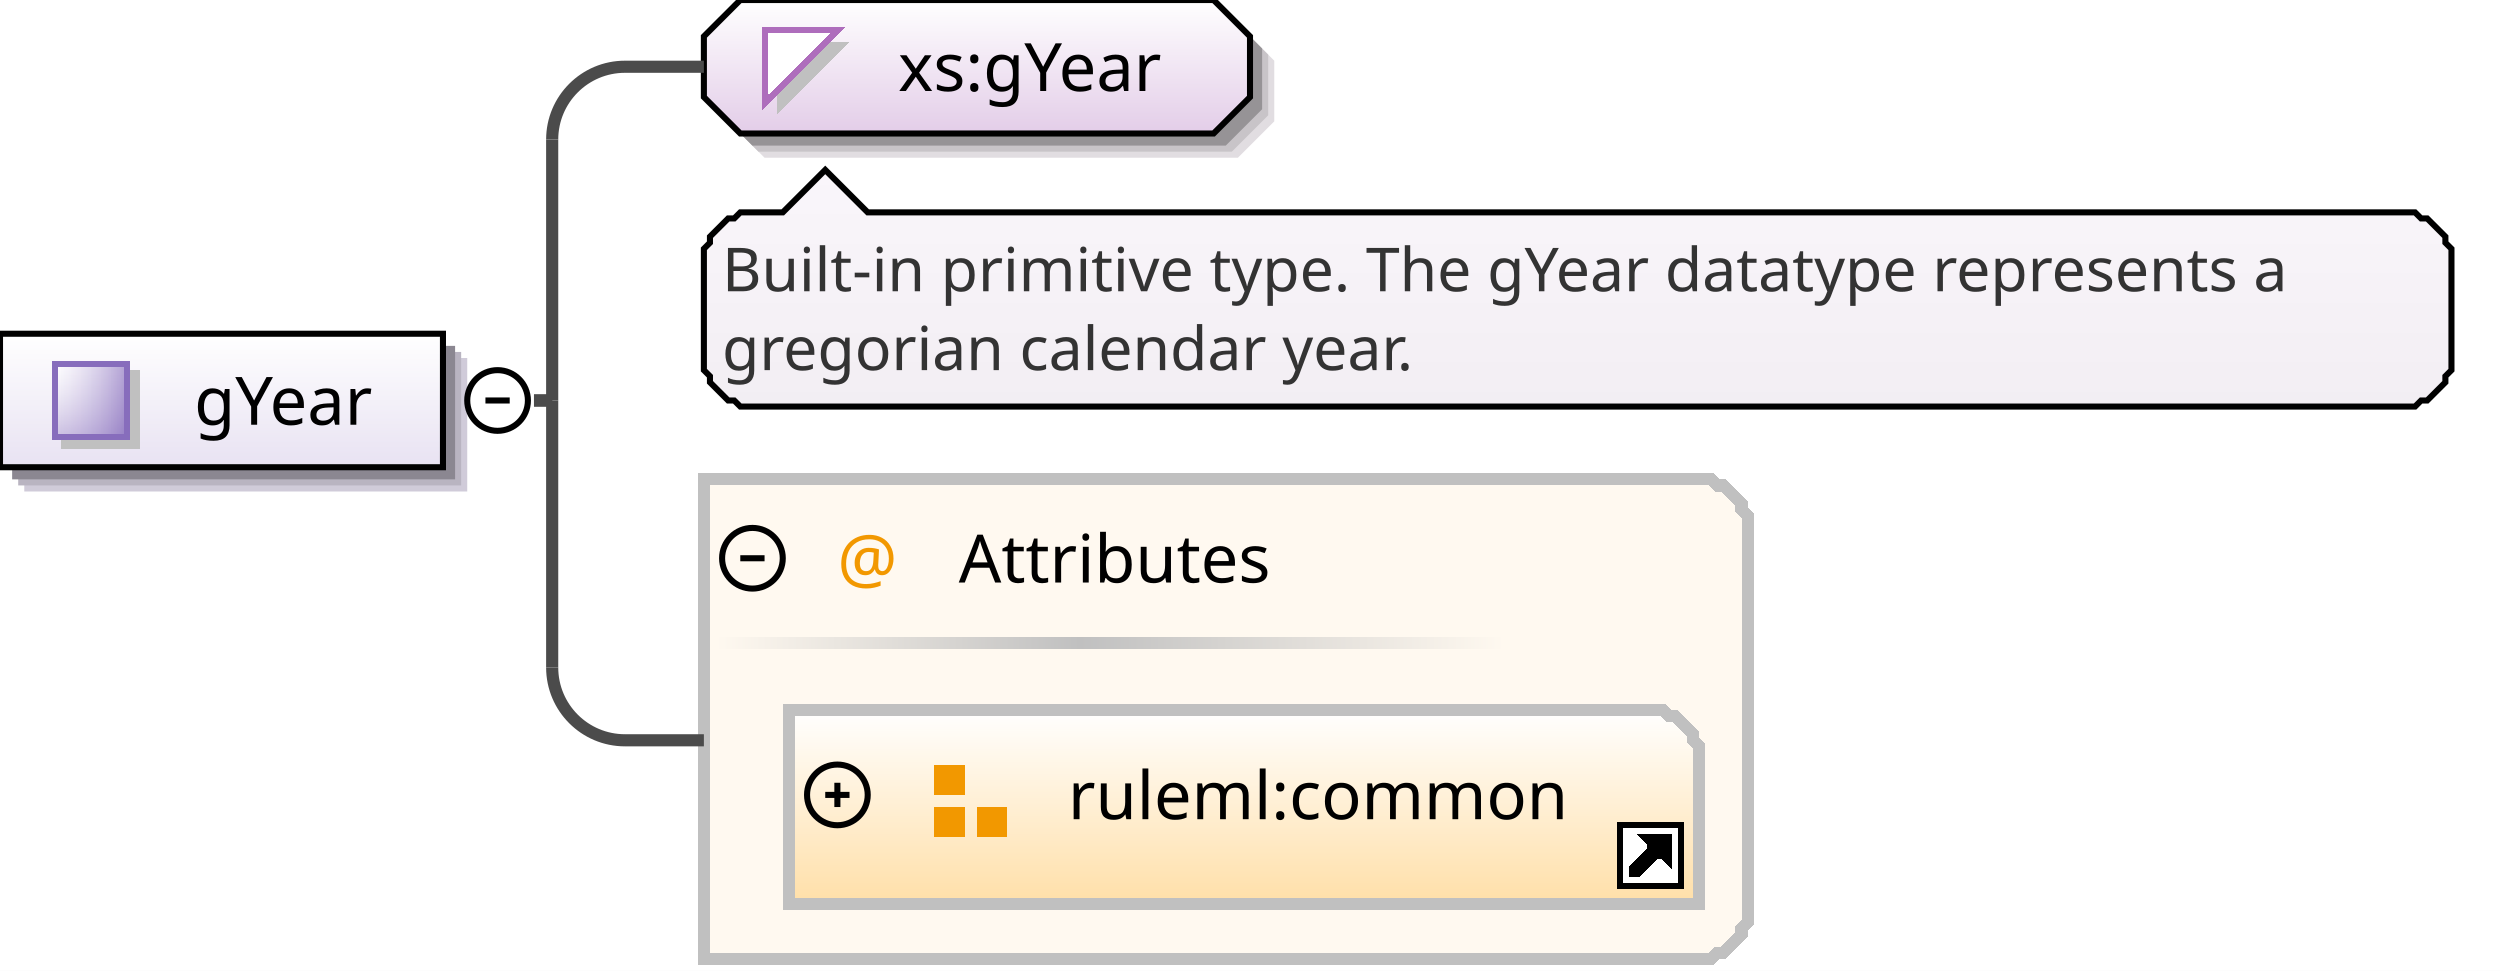
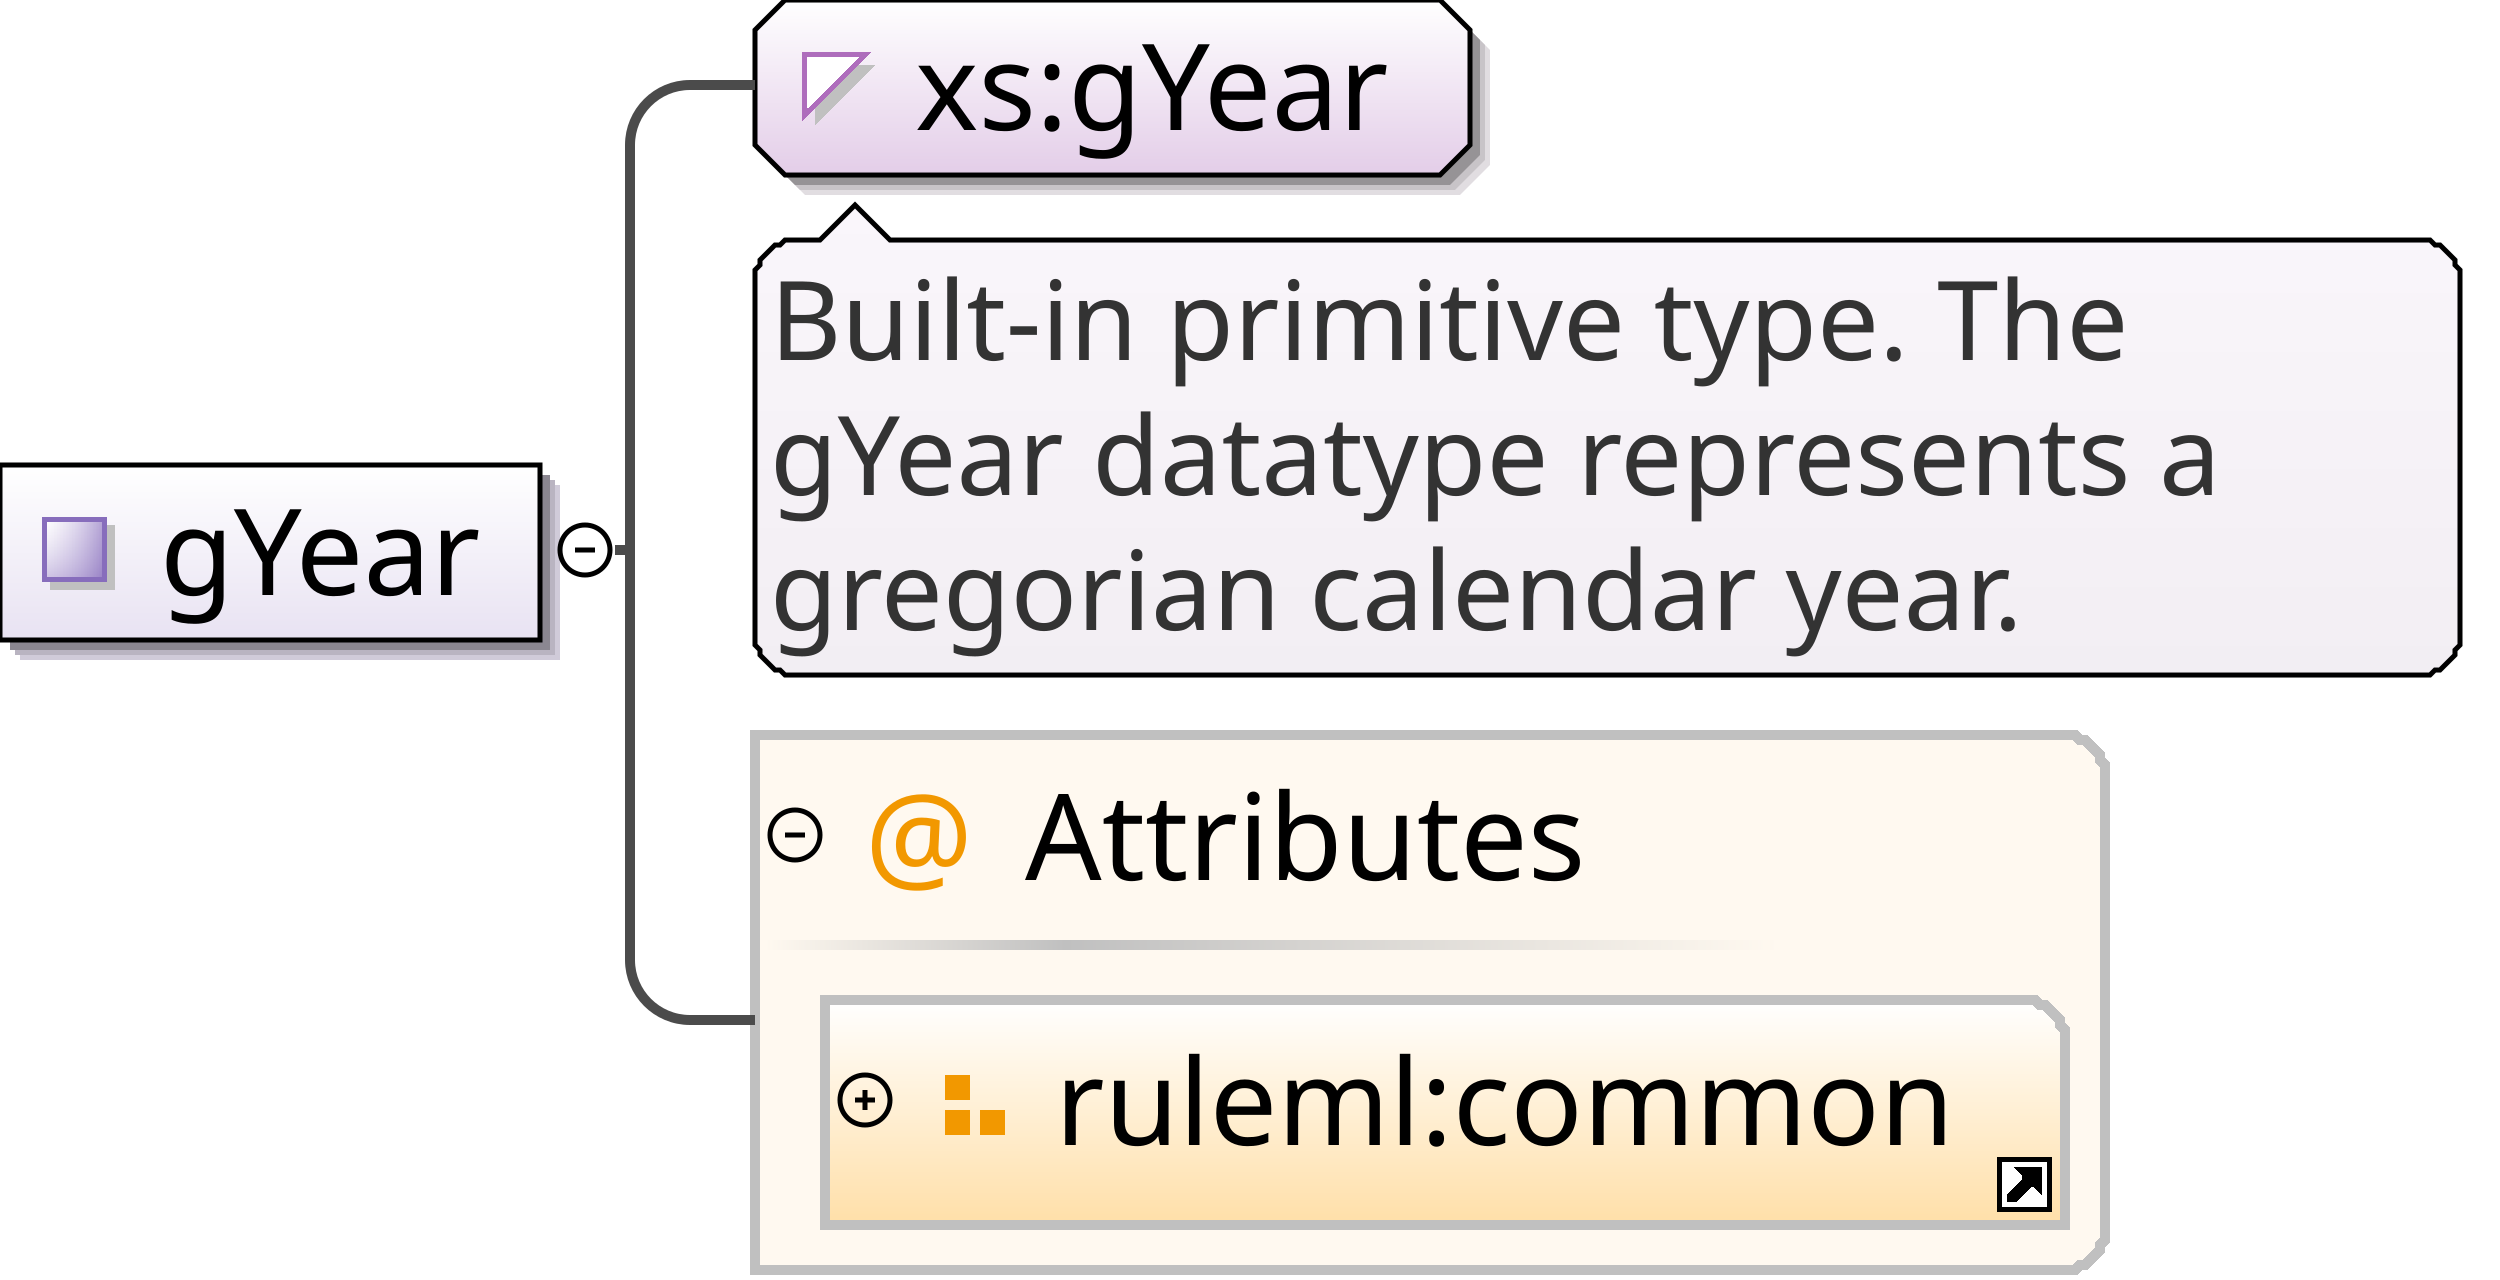
- <svg xmlns="http://www.w3.org/2000/svg" color-interpolation="auto" color-rendering="auto" fill="black" fill-opacity="1" font-family="'Dialog'" font-size="12px" font-style="normal" font-weight="normal" height="160" image-rendering="auto" shape-rendering="auto" stroke="black" stroke-dasharray="none" stroke-dashoffset="0" stroke-linecap="square" stroke-linejoin="miter" stroke-miterlimit="10" stroke-opacity="1" stroke-width="1" text-rendering="auto" width="412">
+ <svg xmlns="http://www.w3.org/2000/svg" color-interpolation="auto" color-rendering="auto" fill="black" fill-opacity="1" font-family="'Dialog'" font-size="12px" font-style="normal" font-weight="normal" height="256" image-rendering="auto" shape-rendering="auto" stroke="black" stroke-dasharray="none" stroke-dashoffset="0" stroke-linecap="square" stroke-linejoin="miter" stroke-miterlimit="10" stroke-opacity="1" stroke-width="1" text-rendering="auto" width="500">
  <defs id="genericDefs" />
  <g>
    <defs id="defs1">
-       <linearGradient gradientUnits="userSpaceOnUse" id="linearGradient1" spreadMethod="pad" x1="0" x2="0" y1="55" y2="77">
+       <linearGradient gradientUnits="userSpaceOnUse" id="linearGradient1" spreadMethod="pad" x1="0" x2="0" y1="93" y2="128">
        <stop offset="0%" stop-color="white" stop-opacity="1" />
        <stop offset="100%" stop-color="rgb(232,226,242)" stop-opacity="1" />
      </linearGradient>
-       <linearGradient gradientUnits="userSpaceOnUse" id="linearGradient2" spreadMethod="pad" x1="9" x2="9" y1="60" y2="72">
+       <linearGradient gradientUnits="userSpaceOnUse" id="linearGradient2" spreadMethod="pad" x1="9" x2="9" y1="104" y2="116">
        <stop offset="0%" stop-color="rgb(255,255,255)" stop-opacity="0.353" />
        <stop offset="100%" stop-color="rgb(135,109,188)" stop-opacity="0.667" />
      </linearGradient>
-       <linearGradient gradientUnits="userSpaceOnUse" id="linearGradient3" spreadMethod="pad" x1="9" x2="21" y1="60" y2="60">
+       <linearGradient gradientUnits="userSpaceOnUse" id="linearGradient3" spreadMethod="pad" x1="9" x2="21" y1="104" y2="104">
        <stop offset="0%" stop-color="rgb(255,255,255)" stop-opacity="0.353" />
        <stop offset="100%" stop-color="rgb(135,109,188)" stop-opacity="0.667" />
      </linearGradient>
-       <linearGradient gradientUnits="userSpaceOnUse" id="linearGradient4" spreadMethod="pad" x1="116" x2="116" y1="0" y2="22">
+       <linearGradient gradientUnits="userSpaceOnUse" id="linearGradient4" spreadMethod="pad" x1="151" x2="151" y1="0" y2="35">
        <stop offset="0%" stop-color="white" stop-opacity="1" />
        <stop offset="100%" stop-color="rgb(227,205,232)" stop-opacity="1" />
      </linearGradient>
-       <linearGradient gradientUnits="userSpaceOnUse" id="linearGradient5" spreadMethod="pad" x1="116" x2="116" y1="28" y2="67">
+       <linearGradient gradientUnits="userSpaceOnUse" id="linearGradient5" spreadMethod="pad" x1="151" x2="151" y1="41" y2="135">
        <stop offset="0%" stop-color="rgb(250,246,251)" stop-opacity="1" />
        <stop offset="100%" stop-color="rgb(242,238,243)" stop-opacity="1" />
      </linearGradient>
-       <linearGradient gradientUnits="userSpaceOnUse" id="linearGradient6" spreadMethod="pad" x1="178" x2="248" y1="105" y2="105">
+       <linearGradient gradientUnits="userSpaceOnUse" id="linearGradient6" spreadMethod="pad" x1="213" x2="356" y1="188" y2="188">
        <stop offset="0%" stop-color="silver" stop-opacity="1" />
        <stop offset="100%" stop-color="rgb(255,249,240)" stop-opacity="1" />
      </linearGradient>
-       <linearGradient gradientUnits="userSpaceOnUse" id="linearGradient7" spreadMethod="pad" x1="118" x2="178" y1="105" y2="105">
+       <linearGradient gradientUnits="userSpaceOnUse" id="linearGradient7" spreadMethod="pad" x1="153" x2="213" y1="188" y2="188">
        <stop offset="0%" stop-color="rgb(255,249,240)" stop-opacity="1" />
        <stop offset="100%" stop-color="silver" stop-opacity="1" />
      </linearGradient>
-       <linearGradient gradientUnits="userSpaceOnUse" id="linearGradient8" spreadMethod="pad" x1="130" x2="130" y1="117" y2="149">
+       <linearGradient gradientUnits="userSpaceOnUse" id="linearGradient8" spreadMethod="pad" x1="165" x2="165" y1="200" y2="245">
        <stop offset="0%" stop-color="white" stop-opacity="1" />
        <stop offset="100%" stop-color="rgb(255,223,168)" stop-opacity="1" />
      </linearGradient>
      <clipPath clipPathUnits="userSpaceOnUse" id="clipPath1">
-         <path d="M0 0 L412 0 L412 160 L0 160 L0 0 Z" />
+         <path d="M0 0 L500 0 L500 256 L0 256 L0 0 Z" />
      </clipPath>
    </defs>
    <g fill="white" stroke="white">
-       <rect clip-path="url(#clipPath1)" height="160" stroke="none" width="412" x="0" y="0" />
+       <rect clip-path="url(#clipPath1)" height="256" stroke="none" width="500" x="0" y="0" />
    </g>
-     <g fill="rgb(208,203,217)" font-family="sans-serif" font-size="11px" stroke="rgb(208,203,217)" text-rendering="optimizeLegibility">
-       <polygon clip-path="url(#clipPath1)" points=" 4 59 77 59 77 81 4 81" stroke="none" />
-       <polygon clip-path="url(#clipPath1)" fill="rgb(185,180,193)" points=" 3 58 76 58 76 80 3 80" stroke="none" />
-       <polygon clip-path="url(#clipPath1)" fill="rgb(139,135,145)" points=" 2 57 75 57 75 79 2 79" stroke="none" />
+     <g fill="rgb(208,203,217)" font-family="sans-serif" font-size="24px" stroke="rgb(208,203,217)" text-rendering="optimizeLegibility">
+       <polygon clip-path="url(#clipPath1)" points=" 4 97 112 97 112 132 4 132" stroke="none" />
+       <polygon clip-path="url(#clipPath1)" fill="rgb(185,180,193)" points=" 3 96 111 96 111 131 3 131" stroke="none" />
+       <polygon clip-path="url(#clipPath1)" fill="rgb(139,135,145)" points=" 2 95 110 95 110 130 2 130" stroke="none" />
    </g>
-     <g fill="url(#linearGradient1)" font-family="sans-serif" font-size="11px" shape-rendering="crispEdges" stroke="url(#linearGradient1)" text-rendering="geometricPrecision">
-       <polygon clip-path="url(#clipPath1)" points=" 0 55 73 55 73 77 0 77" stroke="none" />
+     <g fill="url(#linearGradient1)" font-family="sans-serif" font-size="24px" shape-rendering="crispEdges" stroke="url(#linearGradient1)" text-rendering="geometricPrecision">
+       <polygon clip-path="url(#clipPath1)" points=" 0 93 108 93 108 128 0 128" stroke="none" />
    </g>
-     <g font-family="sans-serif" font-size="11px" stroke-linecap="butt" text-rendering="optimizeLegibility">
-       <polygon clip-path="url(#clipPath1)" fill="none" points=" 0 55 73 55 73 77 0 77" />
+     <g font-family="sans-serif" font-size="24px" stroke-linecap="butt" text-rendering="optimizeLegibility">
+       <polygon clip-path="url(#clipPath1)" fill="none" points=" 0 93 108 93 108 128 0 128" />
    </g>
-     <g fill="silver" font-family="sans-serif" font-size="11px" shape-rendering="crispEdges" stroke="silver" stroke-linecap="butt" text-rendering="geometricPrecision">
-       <rect clip-path="url(#clipPath1)" height="13" stroke="none" width="13" x="10" y="61" />
-       <rect clip-path="url(#clipPath1)" fill="white" height="12" stroke="none" width="12" x="9" y="60" />
-       <rect clip-path="url(#clipPath1)" fill="url(#linearGradient2)" height="12" stroke="none" width="12" x="9" y="60" />
-       <rect clip-path="url(#clipPath1)" fill="url(#linearGradient3)" height="12" stroke="none" width="12" x="9" y="60" />
-       <rect clip-path="url(#clipPath1)" fill="none" height="12" stroke="rgb(135,109,188)" width="12" x="9" y="60" />
-       <text clip-path="url(#clipPath1)" fill="black" stroke="none" x="32" xml:space="preserve" y="70">gYear</text>
+     <g fill="silver" font-family="sans-serif" font-size="24px" shape-rendering="crispEdges" stroke="silver" stroke-linecap="butt" text-rendering="geometricPrecision">
+       <rect clip-path="url(#clipPath1)" height="13" stroke="none" width="13" x="10" y="105" />
+       <rect clip-path="url(#clipPath1)" fill="white" height="12" stroke="none" width="12" x="9" y="104" />
+       <rect clip-path="url(#clipPath1)" fill="url(#linearGradient2)" height="12" stroke="none" width="12" x="9" y="104" />
+       <rect clip-path="url(#clipPath1)" fill="url(#linearGradient3)" height="12" stroke="none" width="12" x="9" y="104" />
+       <rect clip-path="url(#clipPath1)" fill="none" height="12" stroke="rgb(135,109,188)" width="12" x="9" y="104" />
+       <text clip-path="url(#clipPath1)" fill="black" stroke="none" x="32" xml:space="preserve" y="119">gYear</text>
    </g>
-     <g font-family="sans-serif" font-size="11px" stroke-linecap="butt" text-rendering="optimizeLegibility">
-       <circle clip-path="url(#clipPath1)" cx="82" cy="66" fill="none" r="5" />
-       <line clip-path="url(#clipPath1)" fill="none" x1="80" x2="84" y1="66" y2="66" />
-       <polygon clip-path="url(#clipPath1)" fill="rgb(225,221,225)" points=" 120 10 120 20 126 26 204 26 210 20 210 10 204 4 126 4" stroke="none" />
-       <polygon clip-path="url(#clipPath1)" fill="rgb(200,196,200)" points=" 119 9 119 19 125 25 203 25 209 19 209 9 203 3 125 3" stroke="none" />
-       <polygon clip-path="url(#clipPath1)" fill="rgb(150,147,150)" points=" 118 8 118 18 124 24 202 24 208 18 208 8 202 2 124 2" stroke="none" />
+     <g font-family="sans-serif" font-size="24px" stroke-linecap="butt" text-rendering="optimizeLegibility">
+       <circle clip-path="url(#clipPath1)" cx="117" cy="110" fill="none" r="5" />
+       <line clip-path="url(#clipPath1)" fill="none" x1="115" x2="119" y1="110" y2="110" />
+       <polygon clip-path="url(#clipPath1)" fill="rgb(225,221,225)" points=" 155 10 155 33 161 39 292 39 298 33 298 10 292 4 161 4" stroke="none" />
+       <polygon clip-path="url(#clipPath1)" fill="rgb(200,196,200)" points=" 154 9 154 32 160 38 291 38 297 32 297 9 291 3 160 3" stroke="none" />
+       <polygon clip-path="url(#clipPath1)" fill="rgb(150,147,150)" points=" 153 8 153 31 159 37 290 37 296 31 296 8 290 2 159 2" stroke="none" />
    </g>
-     <g fill="url(#linearGradient4)" font-family="sans-serif" font-size="11px" shape-rendering="crispEdges" stroke="url(#linearGradient4)" stroke-linecap="butt" text-rendering="geometricPrecision">
-       <polygon clip-path="url(#clipPath1)" points=" 116 6 116 16 122 22 200 22 206 16 206 6 200 0 122 0" stroke="none" />
+     <g fill="url(#linearGradient4)" font-family="sans-serif" font-size="24px" shape-rendering="crispEdges" stroke="url(#linearGradient4)" stroke-linecap="butt" text-rendering="geometricPrecision">
+       <polygon clip-path="url(#clipPath1)" points=" 151 6 151 29 157 35 288 35 294 29 294 6 288 0 157 0" stroke="none" />
    </g>
-     <g font-family="sans-serif" font-size="11px" stroke-linecap="butt" text-rendering="optimizeLegibility">
-       <polygon clip-path="url(#clipPath1)" fill="none" points=" 116 6 116 16 122 22 200 22 206 16 206 6 200 0 122 0" />
+     <g font-family="sans-serif" font-size="24px" stroke-linecap="butt" text-rendering="optimizeLegibility">
+       <polygon clip-path="url(#clipPath1)" fill="none" points=" 151 6 151 29 157 35 288 35 294 29 294 6 288 0 157 0" />
    </g>
-     <g fill="silver" font-family="sans-serif" font-size="11px" shape-rendering="crispEdges" stroke="silver" stroke-linecap="butt" text-rendering="geometricPrecision">
-       <polygon clip-path="url(#clipPath1)" points=" 128 7 140 7 128 19" stroke="none" />
-       <polygon clip-path="url(#clipPath1)" fill="white" points=" 126 5 138 5 126 17" stroke="none" />
-       <polygon clip-path="url(#clipPath1)" fill="none" points=" 126 5 138 5 126 17" stroke="rgb(174,109,188)" />
-       <text clip-path="url(#clipPath1)" fill="black" stroke="none" x="148" xml:space="preserve" y="15">xs:gYear</text>
-       <polygon clip-path="url(#clipPath1)" fill="url(#linearGradient5)" points=" 116 41 117 40 117 39 118 38 119 37 120 36 121 36 122 35 129 35 136 28 143 35 398 35 399 36 400 36 401 37 402 38 403 39 403 40 404 41 404 61 403 62 403 63 402 64 401 65 400 66 399 66 398 67 122 67 121 66 120 66 119 65 118 64 117 63 117 62 116 61" stroke="none" />
+     <g fill="silver" font-family="sans-serif" font-size="24px" shape-rendering="crispEdges" stroke="silver" stroke-linecap="butt" text-rendering="geometricPrecision">
+       <polygon clip-path="url(#clipPath1)" points=" 163 13 175 13 163 25" stroke="none" />
+       <polygon clip-path="url(#clipPath1)" fill="white" points=" 161 11 173 11 161 23" stroke="none" />
+       <polygon clip-path="url(#clipPath1)" fill="none" points=" 161 11 173 11 161 23" stroke="rgb(174,109,188)" />
+       <text clip-path="url(#clipPath1)" fill="black" stroke="none" x="183" xml:space="preserve" y="26">xs:gYear</text>
+       <polygon clip-path="url(#clipPath1)" fill="url(#linearGradient5)" points=" 151 54 152 53 152 52 153 51 154 50 155 49 156 49 157 48 164 48 171 41 178 48 486 48 487 49 488 49 489 50 490 51 491 52 491 53 492 54 492 129 491 130 491 131 490 132 489 133 488 134 487 134 486 135 157 135 156 134 155 134 154 133 153 132 152 131 152 130 151 129" stroke="none" />
    </g>
-     <g font-family="sans-serif" font-size="11px" stroke-linecap="butt" text-rendering="optimizeLegibility">
-       <polygon clip-path="url(#clipPath1)" fill="none" points=" 116 41 117 40 117 39 118 38 119 37 120 36 121 36 122 35 129 35 136 28 143 35 398 35 399 36 400 36 401 37 402 38 403 39 403 40 404 41 404 61 403 62 403 63 402 64 401 65 400 66 399 66 398 67 122 67 121 66 120 66 119 65 118 64 117 63 117 62 116 61" />
+     <g font-family="sans-serif" font-size="24px" stroke-linecap="butt" text-rendering="optimizeLegibility">
+       <polygon clip-path="url(#clipPath1)" fill="none" points=" 151 54 152 53 152 52 153 51 154 50 155 49 156 49 157 48 164 48 171 41 178 48 486 48 487 49 488 49 489 50 490 51 491 52 491 53 492 54 492 129 491 130 491 131 490 132 489 133 488 134 487 134 486 135 157 135 156 134 155 134 154 133 153 132 152 131 152 130 151 129" />
    </g>
-     <g fill="rgb(51,51,51)" font-family="sans-serif" font-size="10px" shape-rendering="crispEdges" stroke="rgb(51,51,51)" stroke-linecap="butt" text-rendering="geometricPrecision">
-       <text clip-path="url(#clipPath1)" stroke="none" x="119" xml:space="preserve" y="48">Built-in primitive type. The gYear datatype represents a </text>
-       <text clip-path="url(#clipPath1)" stroke="none" x="119" xml:space="preserve" y="61">gregorian calendar year.</text>
+     <g fill="rgb(51,51,51)" font-family="sans-serif" font-size="22px" shape-rendering="crispEdges" stroke="rgb(51,51,51)" stroke-linecap="butt" text-rendering="geometricPrecision">
+       <text clip-path="url(#clipPath1)" stroke="none" x="154" xml:space="preserve" y="72">Built-in primitive type. The </text>
+       <text clip-path="url(#clipPath1)" stroke="none" x="154" xml:space="preserve" y="99">gYear datatype represents a </text>
+       <text clip-path="url(#clipPath1)" stroke="none" x="154" xml:space="preserve" y="126">gregorian calendar year.</text>
    </g>
-     <g fill="rgb(75,75,75)" font-family="sans-serif" font-size="11px" stroke="rgb(75,75,75)" stroke-linecap="butt" stroke-width="2" text-rendering="optimizeLegibility">
-       <line clip-path="url(#clipPath1)" fill="none" x1="88" x2="91" y1="66" y2="66" />
-       <line clip-path="url(#clipPath1)" fill="none" x1="91" x2="91" y1="23" y2="66" />
-       <line clip-path="url(#clipPath1)" fill="none" x1="103" x2="116" y1="11" y2="11" />
-       <path clip-path="url(#clipPath1)" d="M91 23 A12 12 0 0 1 103 11" fill="none" />
+     <g fill="rgb(75,75,75)" font-family="sans-serif" font-size="24px" stroke="rgb(75,75,75)" stroke-linecap="butt" stroke-width="2" text-rendering="optimizeLegibility">
+       <line clip-path="url(#clipPath1)" fill="none" x1="123" x2="126" y1="110" y2="110" />
+       <line clip-path="url(#clipPath1)" fill="none" x1="126" x2="126" y1="29" y2="110" />
+       <line clip-path="url(#clipPath1)" fill="none" x1="138" x2="151" y1="17" y2="17" />
+       <path clip-path="url(#clipPath1)" d="M126 29 A12 12 0 0 1 138 17" fill="none" />
    </g>
-     <g fill="rgb(255,249,240)" font-family="sans-serif" font-size="11px" shape-rendering="crispEdges" stroke="rgb(255,249,240)" stroke-linecap="butt" stroke-width="2" text-rendering="geometricPrecision">
-       <polygon clip-path="url(#clipPath1)" points=" 116 79 282 79 283 80 284 80 285 81 286 82 287 83 287 84 288 85 288 152 287 153 287 154 286 155 285 156 284 157 283 157 282 158 116 158" stroke="none" />
-       <polygon clip-path="url(#clipPath1)" fill="none" points=" 116 79 282 79 283 80 284 80 285 81 286 82 287 83 287 84 288 85 288 152 287 153 287 154 286 155 285 156 284 157 283 157 282 158 116 158" stroke="silver" />
-       <rect clip-path="url(#clipPath1)" fill="url(#linearGradient6)" height="2" stroke="none" width="70" x="178" y="105" />
-       <rect clip-path="url(#clipPath1)" fill="url(#linearGradient7)" height="2" stroke="none" width="60" x="118" y="105" />
-       <text clip-path="url(#clipPath1)" fill="rgb(242,152,0)" stroke="none" stroke-width="1" x="138" xml:space="preserve" y="96">@</text>
-       <text clip-path="url(#clipPath1)" fill="black" stroke="none" stroke-width="1" x="158" xml:space="preserve" y="96">Attributes</text>
+     <g fill="rgb(255,249,240)" font-family="sans-serif" font-size="24px" shape-rendering="crispEdges" stroke="rgb(255,249,240)" stroke-linecap="butt" stroke-width="2" text-rendering="geometricPrecision">
+       <polygon clip-path="url(#clipPath1)" points=" 151 147 415 147 416 148 417 148 418 149 419 150 420 151 420 152 421 153 421 248 420 249 420 250 419 251 418 252 417 253 416 253 415 254 151 254" stroke="none" />
+       <polygon clip-path="url(#clipPath1)" fill="none" points=" 151 147 415 147 416 148 417 148 418 149 419 150 420 151 420 152 421 153 421 248 420 249 420 250 419 251 418 252 417 253 416 253 415 254 151 254" stroke="silver" />
+       <rect clip-path="url(#clipPath1)" fill="url(#linearGradient6)" height="2" stroke="none" width="143" x="213" y="188" />
+       <rect clip-path="url(#clipPath1)" fill="url(#linearGradient7)" height="2" stroke="none" width="60" x="153" y="188" />
+       <text clip-path="url(#clipPath1)" fill="rgb(242,152,0)" stroke="none" stroke-width="1" x="173" xml:space="preserve" y="176">@</text>
+       <text clip-path="url(#clipPath1)" fill="black" stroke="none" stroke-width="1" x="205" xml:space="preserve" y="176">Attributes</text>
    </g>
-     <g font-family="sans-serif" font-size="11px" stroke-linecap="butt" text-rendering="optimizeLegibility">
-       <circle clip-path="url(#clipPath1)" cx="124" cy="92" fill="none" r="5" />
-       <line clip-path="url(#clipPath1)" fill="none" x1="122" x2="126" y1="92" y2="92" />
+     <g font-family="sans-serif" font-size="24px" stroke-linecap="butt" text-rendering="optimizeLegibility">
+       <circle clip-path="url(#clipPath1)" cx="159" cy="167" fill="none" r="5" />
+       <line clip-path="url(#clipPath1)" fill="none" x1="157" x2="161" y1="167" y2="167" />
    </g>
-     <g fill="url(#linearGradient8)" font-family="sans-serif" font-size="11px" shape-rendering="crispEdges" stroke="url(#linearGradient8)" stroke-linecap="butt" stroke-width="2" text-rendering="geometricPrecision">
-       <polygon clip-path="url(#clipPath1)" points=" 130 117 274 117 275 118 276 118 277 119 278 120 279 121 279 122 280 123 280 149 130 149" stroke="none" />
-       <polygon clip-path="url(#clipPath1)" fill="none" points=" 130 117 274 117 275 118 276 118 277 119 278 120 279 121 279 122 280 123 280 149 130 149" stroke="silver" />
-       <rect clip-path="url(#clipPath1)" fill="rgb(242,152,0)" height="5" stroke="none" stroke-width="1" width="5" x="154" y="126" />
-       <rect clip-path="url(#clipPath1)" fill="rgb(242,152,0)" height="5" stroke="none" stroke-width="1" width="5" x="154" y="133" />
-       <rect clip-path="url(#clipPath1)" fill="rgb(242,152,0)" height="5" stroke="none" stroke-width="1" width="5" x="161" y="133" />
-       <text clip-path="url(#clipPath1)" fill="black" stroke="none" stroke-width="1" x="176" xml:space="preserve" y="135">ruleml:common</text>
-       <rect clip-path="url(#clipPath1)" fill="white" height="10" stroke="none" stroke-width="1" width="10" x="267" y="136" />
-       <polygon clip-path="url(#clipPath1)" fill="none" points=" 269 144 269 143 272 140 272 139 271 138 275 138 275 142 274 141 273 141 270 144" stroke="black" stroke-width="1" />
-       <polygon clip-path="url(#clipPath1)" fill="black" points=" 269 144 269 143 272 140 272 139 271 138 275 138 275 142 274 141 273 141 270 144" stroke="none" stroke-width="1" />
-       <rect clip-path="url(#clipPath1)" fill="none" height="10" stroke="black" stroke-width="1" width="10" x="267" y="136" />
+     <g fill="url(#linearGradient8)" font-family="sans-serif" font-size="24px" shape-rendering="crispEdges" stroke="url(#linearGradient8)" stroke-linecap="butt" stroke-width="2" text-rendering="geometricPrecision">
+       <polygon clip-path="url(#clipPath1)" points=" 165 200 407 200 408 201 409 201 410 202 411 203 412 204 412 205 413 206 413 245 165 245" stroke="none" />
+       <polygon clip-path="url(#clipPath1)" fill="none" points=" 165 200 407 200 408 201 409 201 410 202 411 203 412 204 412 205 413 206 413 245 165 245" stroke="silver" />
+       <rect clip-path="url(#clipPath1)" fill="rgb(242,152,0)" height="5" stroke="none" stroke-width="1" width="5" x="189" y="215" />
+       <rect clip-path="url(#clipPath1)" fill="rgb(242,152,0)" height="5" stroke="none" stroke-width="1" width="5" x="189" y="222" />
+       <rect clip-path="url(#clipPath1)" fill="rgb(242,152,0)" height="5" stroke="none" stroke-width="1" width="5" x="196" y="222" />
+       <text clip-path="url(#clipPath1)" fill="black" stroke="none" stroke-width="1" x="211" xml:space="preserve" y="229">ruleml:common</text>
+       <rect clip-path="url(#clipPath1)" fill="white" height="10" stroke="none" stroke-width="1" width="10" x="400" y="232" />
+       <polygon clip-path="url(#clipPath1)" fill="none" points=" 402 240 402 239 405 236 405 235 404 234 408 234 408 238 407 237 406 237 403 240" stroke="black" stroke-width="1" />
+       <polygon clip-path="url(#clipPath1)" fill="black" points=" 402 240 402 239 405 236 405 235 404 234 408 234 408 238 407 237 406 237 403 240" stroke="none" stroke-width="1" />
+       <rect clip-path="url(#clipPath1)" fill="none" height="10" stroke="black" stroke-width="1" width="10" x="400" y="232" />
    </g>
-     <g font-family="sans-serif" font-size="11px" stroke-linecap="butt" text-rendering="optimizeLegibility">
-       <circle clip-path="url(#clipPath1)" cx="138" cy="131" fill="none" r="5" />
-       <line clip-path="url(#clipPath1)" fill="none" x1="136" x2="140" y1="131" y2="131" />
-       <line clip-path="url(#clipPath1)" fill="none" x1="138" x2="138" y1="129" y2="133" />
-       <line clip-path="url(#clipPath1)" fill="none" stroke="rgb(75,75,75)" stroke-width="2" x1="88" x2="91" y1="66" y2="66" />
-       <line clip-path="url(#clipPath1)" fill="none" stroke="rgb(75,75,75)" stroke-width="2" x1="91" x2="91" y1="66" y2="110" />
-       <line clip-path="url(#clipPath1)" fill="none" stroke="rgb(75,75,75)" stroke-width="2" x1="103" x2="116" y1="122" y2="122" />
-       <path clip-path="url(#clipPath1)" d="M91 110 A12 12 0 0 0 103 122" fill="none" stroke="rgb(75,75,75)" stroke-width="2" />
+     <g font-family="sans-serif" font-size="24px" stroke-linecap="butt" text-rendering="optimizeLegibility">
+       <circle clip-path="url(#clipPath1)" cx="173" cy="220" fill="none" r="5" />
+       <line clip-path="url(#clipPath1)" fill="none" x1="171" x2="175" y1="220" y2="220" />
+       <line clip-path="url(#clipPath1)" fill="none" x1="173" x2="173" y1="218" y2="222" />
+       <line clip-path="url(#clipPath1)" fill="none" stroke="rgb(75,75,75)" stroke-width="2" x1="123" x2="126" y1="110" y2="110" />
+       <line clip-path="url(#clipPath1)" fill="none" stroke="rgb(75,75,75)" stroke-width="2" x1="126" x2="126" y1="110" y2="192" />
+       <line clip-path="url(#clipPath1)" fill="none" stroke="rgb(75,75,75)" stroke-width="2" x1="138" x2="151" y1="204" y2="204" />
+       <path clip-path="url(#clipPath1)" d="M126 192 A12 12 0 0 0 138 204" fill="none" stroke="rgb(75,75,75)" stroke-width="2" />
    </g>
  </g>
</svg>
